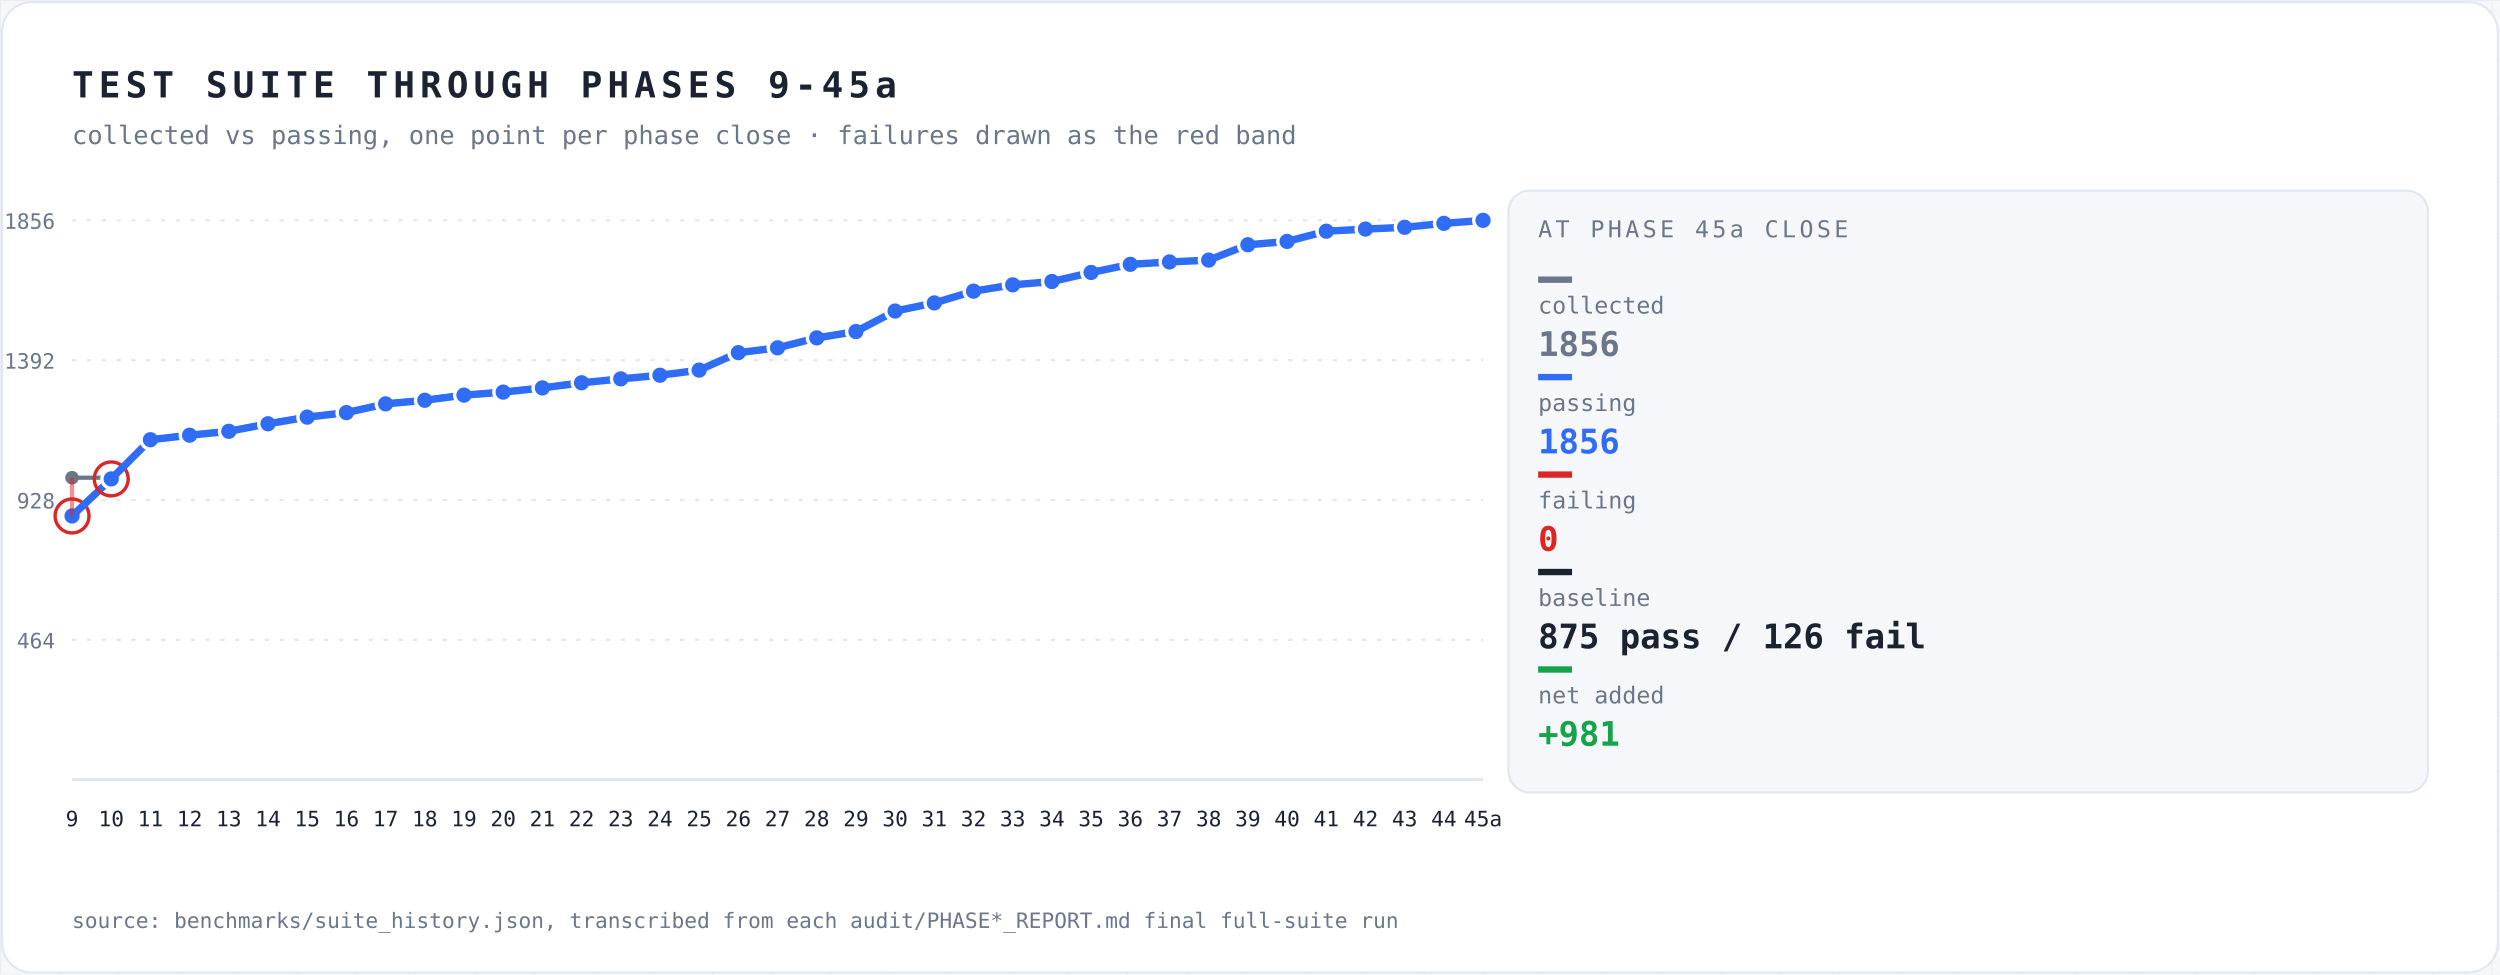
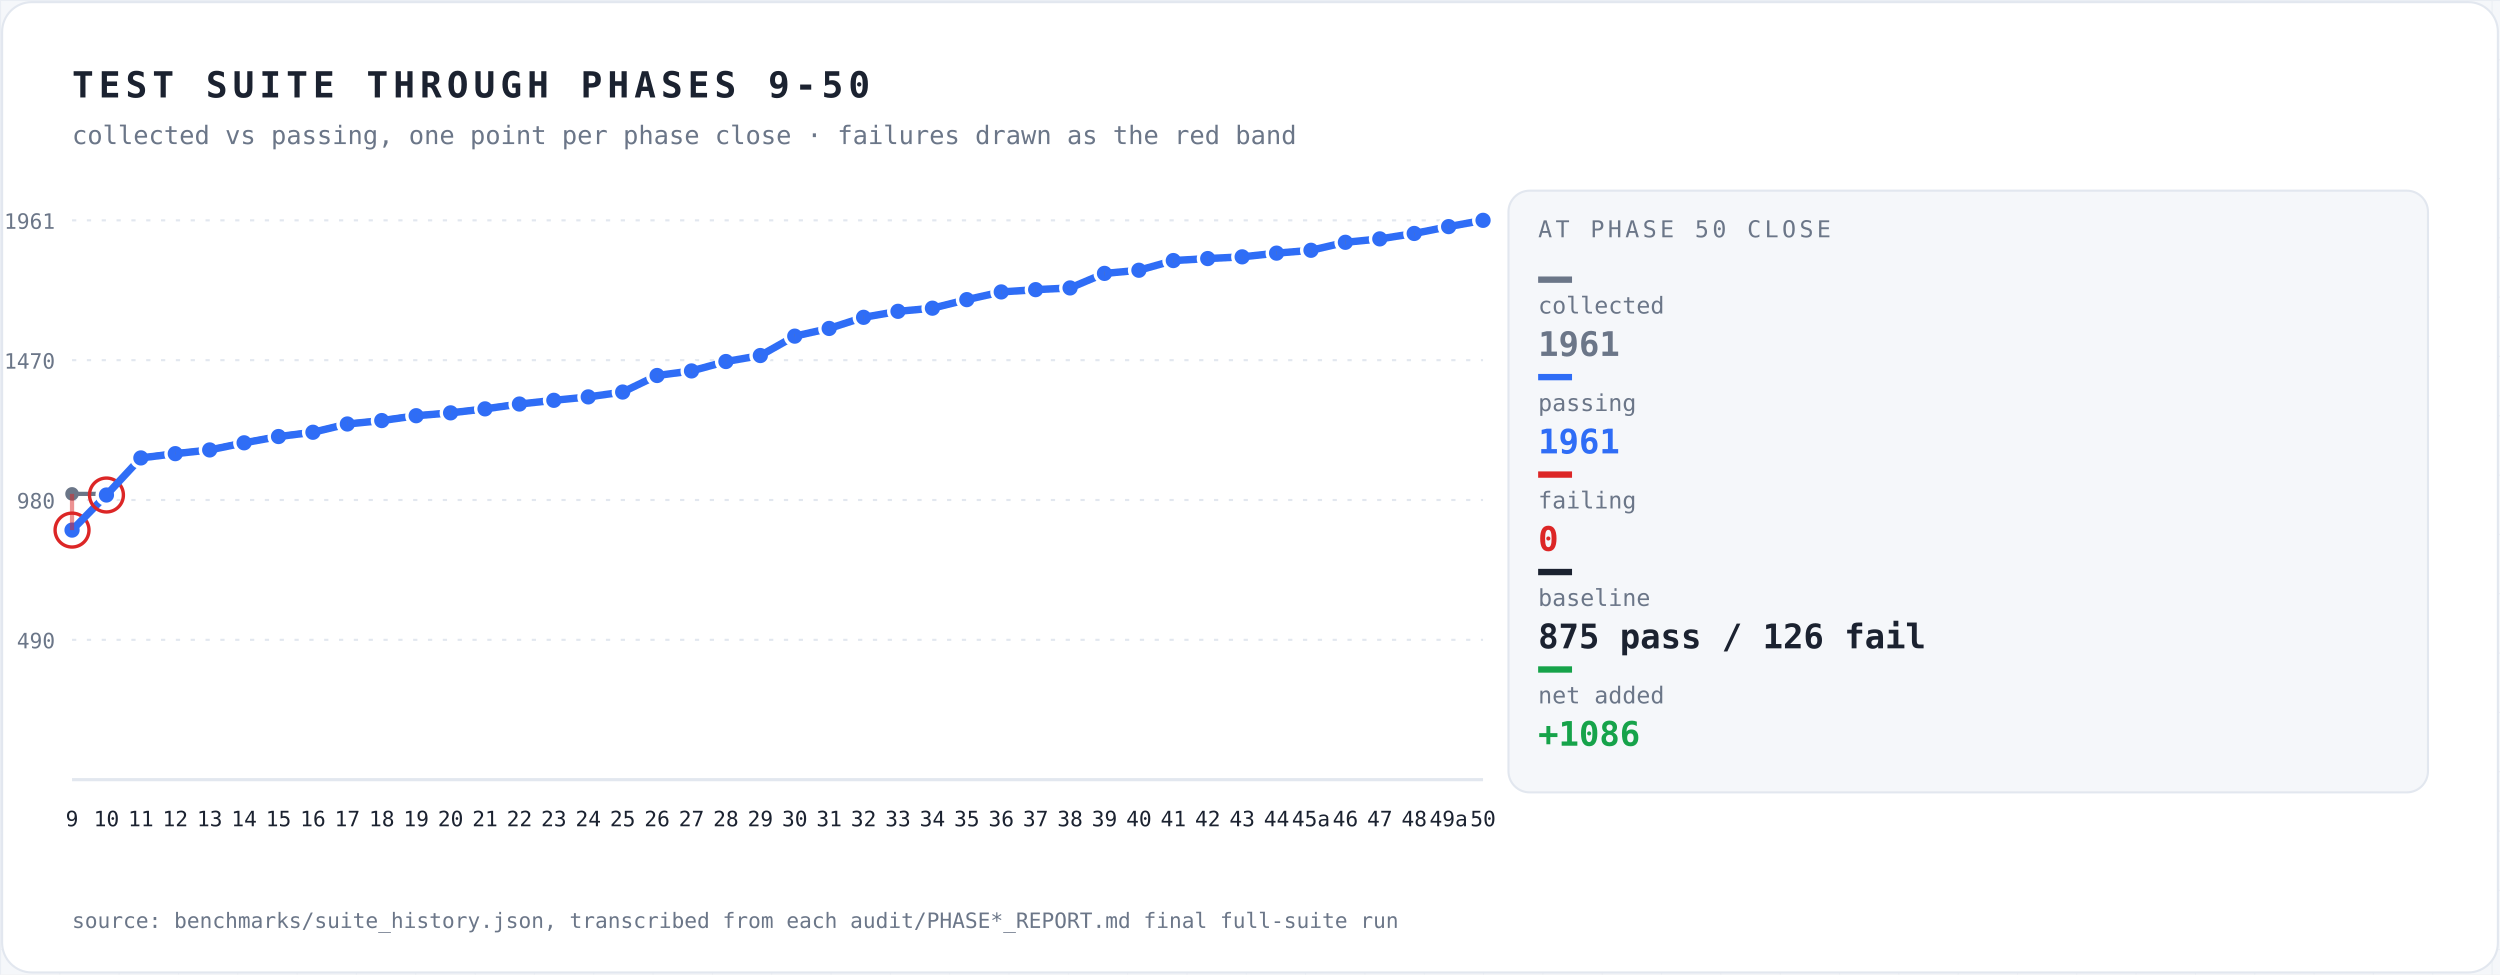
- <svg xmlns="http://www.w3.org/2000/svg" width="1180" height="460" viewBox="0 0 1180 460" role="img" aria-label="TEST SUITE THROUGH PHASES 9-45a: collected vs passing, one point per phase close · failures drawn as the red band">
+ <svg xmlns="http://www.w3.org/2000/svg" width="1180" height="460" viewBox="0 0 1180 460" role="img" aria-label="TEST SUITE THROUGH PHASES 9-50: collected vs passing, one point per phase close · failures drawn as the red band">
  <defs>
    <pattern id="grid" width="28" height="28" patternUnits="userSpaceOnUse">
      <path d="M28 0H0v28" fill="none" stroke="#e2e7ef" stroke-width="1" />
    </pattern>
  </defs>
  <rect width="100%" height="100%" fill="#f5f7fa" />
  <rect width="100%" height="100%" fill="url(#grid)" opacity=".55" />
  <rect x="1" y="1" width="1178" height="458" rx="14" fill="#ffffff" stroke="#e2e7ef" />
-   <text x="34" y="46" font-family="ui-monospace, 'SF Mono', Menlo, Consolas, monospace" font-size="17" font-weight="700" letter-spacing="2.4" fill="#1b2230">TEST SUITE THROUGH PHASES 9-45a</text>
+   <text x="34" y="46" font-family="ui-monospace, 'SF Mono', Menlo, Consolas, monospace" font-size="17" font-weight="700" letter-spacing="2.4" fill="#1b2230">TEST SUITE THROUGH PHASES 9-50</text>
  <text x="34" y="68" font-family="ui-monospace, 'SF Mono', Menlo, Consolas, monospace" font-size="12" fill="#6b7688">collected vs passing, one point per phase close · failures drawn as the red band</text>
  <line x1="34" y1="368" x2="700" y2="368" stroke="#e2e7ef" stroke-width="1.5" />
  <line x1="34" y1="302.0" x2="700" y2="302.0" stroke="#e2e7ef" stroke-dasharray="2 5" />
-   <text x="26" y="306.0" text-anchor="end" font-family="ui-monospace, 'SF Mono', Menlo, Consolas, monospace" font-size="10" fill="#6b7688">464</text>
+   <text x="26" y="306.0" text-anchor="end" font-family="ui-monospace, 'SF Mono', Menlo, Consolas, monospace" font-size="10" fill="#6b7688">490</text>
  <line x1="34" y1="236.0" x2="700" y2="236.0" stroke="#e2e7ef" stroke-dasharray="2 5" />
-   <text x="26" y="240.0" text-anchor="end" font-family="ui-monospace, 'SF Mono', Menlo, Consolas, monospace" font-size="10" fill="#6b7688">928</text>
+   <text x="26" y="240.0" text-anchor="end" font-family="ui-monospace, 'SF Mono', Menlo, Consolas, monospace" font-size="10" fill="#6b7688">980</text>
  <line x1="34" y1="170.0" x2="700" y2="170.0" stroke="#e2e7ef" stroke-dasharray="2 5" />
-   <text x="26" y="174.0" text-anchor="end" font-family="ui-monospace, 'SF Mono', Menlo, Consolas, monospace" font-size="10" fill="#6b7688">1392</text>
+   <text x="26" y="174.0" text-anchor="end" font-family="ui-monospace, 'SF Mono', Menlo, Consolas, monospace" font-size="10" fill="#6b7688">1470</text>
  <line x1="34" y1="104.0" x2="700" y2="104.0" stroke="#e2e7ef" stroke-dasharray="2 5" />
-   <text x="26" y="108.0" text-anchor="end" font-family="ui-monospace, 'SF Mono', Menlo, Consolas, monospace" font-size="10" fill="#6b7688">1856</text>
-   <circle cx="34.0" cy="225.474" r="3.2" fill="#6b7688" />
-   <circle cx="34.0" cy="243.539" r="4.4" fill="#2f6df6" stroke="#ffffff" stroke-width="1.6" />
-   <circle cx="34.0" cy="243.539" r="8" fill="none" stroke="#dc2626" stroke-width="1.6" />
+   <text x="26" y="108.0" text-anchor="end" font-family="ui-monospace, 'SF Mono', Menlo, Consolas, monospace" font-size="10" fill="#6b7688">1961</text>
+   <circle cx="34.0" cy="233.106" r="3.2" fill="#6b7688" />
+   <circle cx="34.0" cy="250.203" r="4.4" fill="#2f6df6" stroke="#ffffff" stroke-width="1.6" />
+   <circle cx="34.0" cy="250.203" r="8" fill="none" stroke="#dc2626" stroke-width="1.6" />
  <text x="34.0" y="390" text-anchor="middle" font-family="ui-monospace, 'SF Mono', Menlo, Consolas, monospace" font-size="10" fill="#1b2230">9</text>
-   <line x1="34.0" y1="225.474" x2="52.5" y2="225.474" stroke="#6b7688" stroke-width="2" />
-   <line x1="34.0" y1="243.539" x2="52.5" y2="226.043" stroke="#2f6df6" stroke-width="3.5" />
-   <line x1="34.0" y1="225.474" x2="34.0" y2="243.539" stroke="#dc2626" stroke-width="2" opacity=".5" />
-   <circle cx="52.5" cy="225.474" r="3.2" fill="#6b7688" />
-   <circle cx="52.5" cy="226.043" r="4.4" fill="#2f6df6" stroke="#ffffff" stroke-width="1.6" />
-   <circle cx="52.5" cy="226.043" r="8" fill="none" stroke="#dc2626" stroke-width="1.6" />
-   <text x="52.5" y="390" text-anchor="middle" font-family="ui-monospace, 'SF Mono', Menlo, Consolas, monospace" font-size="10" fill="#1b2230">10</text>
-   <line x1="52.5" y1="225.474" x2="71.0" y2="206.983" stroke="#6b7688" stroke-width="2" />
-   <line x1="52.5" y1="226.043" x2="71.0" y2="207.552" stroke="#2f6df6" stroke-width="3.5" />
-   <circle cx="71.0" cy="206.983" r="3.2" fill="#6b7688" />
-   <circle cx="71.0" cy="207.552" r="4.4" fill="#2f6df6" stroke="#ffffff" stroke-width="1.6" />
-   <text x="71.0" y="390" text-anchor="middle" font-family="ui-monospace, 'SF Mono', Menlo, Consolas, monospace" font-size="10" fill="#1b2230">11</text>
-   <line x1="71.0" y1="206.983" x2="89.5" y2="204.849" stroke="#6b7688" stroke-width="2" />
-   <line x1="71.0" y1="207.552" x2="89.5" y2="205.418" stroke="#2f6df6" stroke-width="3.5" />
-   <circle cx="89.5" cy="204.849" r="3.2" fill="#6b7688" />
-   <circle cx="89.5" cy="205.418" r="4.4" fill="#2f6df6" stroke="#ffffff" stroke-width="1.6" />
-   <text x="89.5" y="390" text-anchor="middle" font-family="ui-monospace, 'SF Mono', Menlo, Consolas, monospace" font-size="10" fill="#1b2230">12</text>
-   <line x1="89.5" y1="204.849" x2="108.0" y2="203.0" stroke="#6b7688" stroke-width="2" />
-   <line x1="89.5" y1="205.418" x2="108.0" y2="203.569" stroke="#2f6df6" stroke-width="3.5" />
-   <circle cx="108.0" cy="203.0" r="3.2" fill="#6b7688" />
-   <circle cx="108.0" cy="203.569" r="4.4" fill="#2f6df6" stroke="#ffffff" stroke-width="1.6" />
-   <text x="108.0" y="390" text-anchor="middle" font-family="ui-monospace, 'SF Mono', Menlo, Consolas, monospace" font-size="10" fill="#1b2230">13</text>
-   <line x1="108.0" y1="203.0" x2="126.5" y2="199.444" stroke="#6b7688" stroke-width="2" />
-   <line x1="108.0" y1="203.569" x2="126.5" y2="200.013" stroke="#2f6df6" stroke-width="3.5" />
-   <circle cx="126.5" cy="199.444" r="3.2" fill="#6b7688" />
-   <circle cx="126.5" cy="200.013" r="4.4" fill="#2f6df6" stroke="#ffffff" stroke-width="1.6" />
-   <text x="126.5" y="390" text-anchor="middle" font-family="ui-monospace, 'SF Mono', Menlo, Consolas, monospace" font-size="10" fill="#1b2230">14</text>
-   <line x1="126.5" y1="199.444" x2="145.0" y2="196.315" stroke="#6b7688" stroke-width="2" />
-   <line x1="126.5" y1="200.013" x2="145.0" y2="196.884" stroke="#2f6df6" stroke-width="3.5" />
-   <circle cx="145.0" cy="196.315" r="3.2" fill="#6b7688" />
-   <circle cx="145.0" cy="196.884" r="4.4" fill="#2f6df6" stroke="#ffffff" stroke-width="1.6" />
-   <text x="145.0" y="390" text-anchor="middle" font-family="ui-monospace, 'SF Mono', Menlo, Consolas, monospace" font-size="10" fill="#1b2230">15</text>
-   <line x1="145.0" y1="196.315" x2="163.5" y2="194.181" stroke="#6b7688" stroke-width="2" />
-   <line x1="145.0" y1="196.884" x2="163.5" y2="194.75" stroke="#2f6df6" stroke-width="3.5" />
-   <circle cx="163.5" cy="194.181" r="3.2" fill="#6b7688" />
-   <circle cx="163.5" cy="194.75" r="4.4" fill="#2f6df6" stroke="#ffffff" stroke-width="1.6" />
-   <text x="163.5" y="390" text-anchor="middle" font-family="ui-monospace, 'SF Mono', Menlo, Consolas, monospace" font-size="10" fill="#1b2230">16</text>
-   <line x1="163.5" y1="194.181" x2="182.0" y2="190.056" stroke="#6b7688" stroke-width="2" />
-   <line x1="163.5" y1="194.75" x2="182.0" y2="190.625" stroke="#2f6df6" stroke-width="3.5" />
-   <circle cx="182.0" cy="190.056" r="3.2" fill="#6b7688" />
-   <circle cx="182.0" cy="190.625" r="4.4" fill="#2f6df6" stroke="#ffffff" stroke-width="1.6" />
-   <text x="182.0" y="390" text-anchor="middle" font-family="ui-monospace, 'SF Mono', Menlo, Consolas, monospace" font-size="10" fill="#1b2230">17</text>
-   <line x1="182.0" y1="190.056" x2="200.5" y2="188.349" stroke="#6b7688" stroke-width="2" />
-   <line x1="182.0" y1="190.625" x2="200.5" y2="188.918" stroke="#2f6df6" stroke-width="3.5" />
-   <circle cx="200.5" cy="188.349" r="3.2" fill="#6b7688" />
-   <circle cx="200.5" cy="188.918" r="4.4" fill="#2f6df6" stroke="#ffffff" stroke-width="1.6" />
-   <text x="200.5" y="390" text-anchor="middle" font-family="ui-monospace, 'SF Mono', Menlo, Consolas, monospace" font-size="10" fill="#1b2230">18</text>
-   <line x1="200.5" y1="188.349" x2="219.0" y2="185.931" stroke="#6b7688" stroke-width="2" />
-   <line x1="200.5" y1="188.918" x2="219.0" y2="186.5" stroke="#2f6df6" stroke-width="3.5" />
-   <circle cx="219.0" cy="185.931" r="3.2" fill="#6b7688" />
-   <circle cx="219.0" cy="186.5" r="4.4" fill="#2f6df6" stroke="#ffffff" stroke-width="1.6" />
-   <text x="219.0" y="390" text-anchor="middle" font-family="ui-monospace, 'SF Mono', Menlo, Consolas, monospace" font-size="10" fill="#1b2230">19</text>
-   <line x1="219.0" y1="185.931" x2="237.5" y2="184.509" stroke="#6b7688" stroke-width="2" />
-   <line x1="219.0" y1="186.5" x2="237.5" y2="185.078" stroke="#2f6df6" stroke-width="3.5" />
-   <circle cx="237.5" cy="184.509" r="3.2" fill="#6b7688" />
-   <circle cx="237.5" cy="185.078" r="4.4" fill="#2f6df6" stroke="#ffffff" stroke-width="1.6" />
-   <text x="237.5" y="390" text-anchor="middle" font-family="ui-monospace, 'SF Mono', Menlo, Consolas, monospace" font-size="10" fill="#1b2230">20</text>
-   <line x1="237.5" y1="184.509" x2="256.0" y2="182.517" stroke="#6b7688" stroke-width="2" />
-   <line x1="237.5" y1="185.078" x2="256.0" y2="183.086" stroke="#2f6df6" stroke-width="3.5" />
-   <circle cx="256.0" cy="182.517" r="3.2" fill="#6b7688" />
-   <circle cx="256.0" cy="183.086" r="4.4" fill="#2f6df6" stroke="#ffffff" stroke-width="1.6" />
-   <text x="256.0" y="390" text-anchor="middle" font-family="ui-monospace, 'SF Mono', Menlo, Consolas, monospace" font-size="10" fill="#1b2230">21</text>
-   <line x1="256.0" y1="182.517" x2="274.5" y2="180.099" stroke="#6b7688" stroke-width="2" />
-   <line x1="256.0" y1="183.086" x2="274.5" y2="180.668" stroke="#2f6df6" stroke-width="3.5" />
-   <circle cx="274.5" cy="180.099" r="3.2" fill="#6b7688" />
-   <circle cx="274.5" cy="180.668" r="4.4" fill="#2f6df6" stroke="#ffffff" stroke-width="1.6" />
-   <text x="274.5" y="390" text-anchor="middle" font-family="ui-monospace, 'SF Mono', Menlo, Consolas, monospace" font-size="10" fill="#1b2230">22</text>
-   <line x1="274.5" y1="180.099" x2="293.0" y2="178.677" stroke="#6b7688" stroke-width="2" />
-   <line x1="274.5" y1="180.668" x2="293.0" y2="178.819" stroke="#2f6df6" stroke-width="3.5" />
-   <circle cx="293.0" cy="178.677" r="3.2" fill="#6b7688" />
-   <circle cx="293.0" cy="178.819" r="4.4" fill="#2f6df6" stroke="#ffffff" stroke-width="1.6" />
-   <text x="293.0" y="390" text-anchor="middle" font-family="ui-monospace, 'SF Mono', Menlo, Consolas, monospace" font-size="10" fill="#1b2230">23</text>
-   <line x1="293.0" y1="178.677" x2="311.5" y2="176.97" stroke="#6b7688" stroke-width="2" />
-   <line x1="293.0" y1="178.819" x2="311.5" y2="177.112" stroke="#2f6df6" stroke-width="3.5" />
-   <circle cx="311.5" cy="176.97" r="3.2" fill="#6b7688" />
-   <circle cx="311.5" cy="177.112" r="4.4" fill="#2f6df6" stroke="#ffffff" stroke-width="1.6" />
-   <text x="311.5" y="390" text-anchor="middle" font-family="ui-monospace, 'SF Mono', Menlo, Consolas, monospace" font-size="10" fill="#1b2230">24</text>
-   <line x1="311.5" y1="176.97" x2="330.0" y2="174.552" stroke="#6b7688" stroke-width="2" />
-   <line x1="311.5" y1="177.112" x2="330.0" y2="174.694" stroke="#2f6df6" stroke-width="3.5" />
-   <circle cx="330.0" cy="174.552" r="3.2" fill="#6b7688" />
-   <circle cx="330.0" cy="174.694" r="4.4" fill="#2f6df6" stroke="#ffffff" stroke-width="1.6" />
-   <text x="330.0" y="390" text-anchor="middle" font-family="ui-monospace, 'SF Mono', Menlo, Consolas, monospace" font-size="10" fill="#1b2230">25</text>
-   <line x1="330.0" y1="174.552" x2="348.5" y2="166.444" stroke="#6b7688" stroke-width="2" />
-   <line x1="330.0" y1="174.694" x2="348.5" y2="166.444" stroke="#2f6df6" stroke-width="3.5" />
-   <circle cx="348.5" cy="166.444" r="3.2" fill="#6b7688" />
-   <circle cx="348.5" cy="166.444" r="4.4" fill="#2f6df6" stroke="#ffffff" stroke-width="1.6" />
-   <text x="348.5" y="390" text-anchor="middle" font-family="ui-monospace, 'SF Mono', Menlo, Consolas, monospace" font-size="10" fill="#1b2230">26</text>
-   <line x1="348.5" y1="166.444" x2="367.0" y2="164.168" stroke="#6b7688" stroke-width="2" />
-   <line x1="348.5" y1="166.444" x2="367.0" y2="164.168" stroke="#2f6df6" stroke-width="3.5" />
-   <circle cx="367.0" cy="164.168" r="3.2" fill="#6b7688" />
-   <circle cx="367.0" cy="164.168" r="4.4" fill="#2f6df6" stroke="#ffffff" stroke-width="1.6" />
-   <text x="367.0" y="390" text-anchor="middle" font-family="ui-monospace, 'SF Mono', Menlo, Consolas, monospace" font-size="10" fill="#1b2230">27</text>
-   <line x1="367.0" y1="164.168" x2="385.5" y2="159.474" stroke="#6b7688" stroke-width="2" />
-   <line x1="367.0" y1="164.168" x2="385.5" y2="159.474" stroke="#2f6df6" stroke-width="3.5" />
-   <circle cx="385.5" cy="159.474" r="3.2" fill="#6b7688" />
-   <circle cx="385.5" cy="159.474" r="4.4" fill="#2f6df6" stroke="#ffffff" stroke-width="1.6" />
-   <text x="385.5" y="390" text-anchor="middle" font-family="ui-monospace, 'SF Mono', Menlo, Consolas, monospace" font-size="10" fill="#1b2230">28</text>
-   <line x1="385.5" y1="159.474" x2="404.0" y2="156.487" stroke="#6b7688" stroke-width="2" />
-   <line x1="385.5" y1="159.474" x2="404.0" y2="156.487" stroke="#2f6df6" stroke-width="3.5" />
-   <circle cx="404.0" cy="156.487" r="3.2" fill="#6b7688" />
-   <circle cx="404.0" cy="156.487" r="4.4" fill="#2f6df6" stroke="#ffffff" stroke-width="1.6" />
-   <text x="404.0" y="390" text-anchor="middle" font-family="ui-monospace, 'SF Mono', Menlo, Consolas, monospace" font-size="10" fill="#1b2230">29</text>
-   <line x1="404.0" y1="156.487" x2="422.5" y2="146.815" stroke="#6b7688" stroke-width="2" />
-   <line x1="404.0" y1="156.487" x2="422.5" y2="146.815" stroke="#2f6df6" stroke-width="3.5" />
-   <circle cx="422.5" cy="146.815" r="3.2" fill="#6b7688" />
-   <circle cx="422.5" cy="146.815" r="4.4" fill="#2f6df6" stroke="#ffffff" stroke-width="1.6" />
-   <text x="422.5" y="390" text-anchor="middle" font-family="ui-monospace, 'SF Mono', Menlo, Consolas, monospace" font-size="10" fill="#1b2230">30</text>
-   <line x1="422.5" y1="146.815" x2="441.0" y2="142.974" stroke="#6b7688" stroke-width="2" />
-   <line x1="422.5" y1="146.815" x2="441.0" y2="142.974" stroke="#2f6df6" stroke-width="3.5" />
-   <circle cx="441.0" cy="142.974" r="3.2" fill="#6b7688" />
-   <circle cx="441.0" cy="142.974" r="4.4" fill="#2f6df6" stroke="#ffffff" stroke-width="1.6" />
-   <text x="441.0" y="390" text-anchor="middle" font-family="ui-monospace, 'SF Mono', Menlo, Consolas, monospace" font-size="10" fill="#1b2230">31</text>
-   <line x1="441.0" y1="142.974" x2="459.5" y2="137.427" stroke="#6b7688" stroke-width="2" />
-   <line x1="441.0" y1="142.974" x2="459.5" y2="137.427" stroke="#2f6df6" stroke-width="3.5" />
-   <circle cx="459.5" cy="137.427" r="3.2" fill="#6b7688" />
-   <circle cx="459.5" cy="137.427" r="4.4" fill="#2f6df6" stroke="#ffffff" stroke-width="1.6" />
-   <text x="459.5" y="390" text-anchor="middle" font-family="ui-monospace, 'SF Mono', Menlo, Consolas, monospace" font-size="10" fill="#1b2230">32</text>
-   <line x1="459.5" y1="137.427" x2="478.0" y2="134.44" stroke="#6b7688" stroke-width="2" />
-   <line x1="459.5" y1="137.427" x2="478.0" y2="134.44" stroke="#2f6df6" stroke-width="3.5" />
-   <circle cx="478.0" cy="134.44" r="3.2" fill="#6b7688" />
-   <circle cx="478.0" cy="134.44" r="4.4" fill="#2f6df6" stroke="#ffffff" stroke-width="1.6" />
-   <text x="478.0" y="390" text-anchor="middle" font-family="ui-monospace, 'SF Mono', Menlo, Consolas, monospace" font-size="10" fill="#1b2230">33</text>
-   <line x1="478.0" y1="134.44" x2="496.5" y2="132.875" stroke="#6b7688" stroke-width="2" />
-   <line x1="478.0" y1="134.44" x2="496.5" y2="132.875" stroke="#2f6df6" stroke-width="3.5" />
-   <circle cx="496.5" cy="132.875" r="3.2" fill="#6b7688" />
-   <circle cx="496.5" cy="132.875" r="4.4" fill="#2f6df6" stroke="#ffffff" stroke-width="1.6" />
-   <text x="496.5" y="390" text-anchor="middle" font-family="ui-monospace, 'SF Mono', Menlo, Consolas, monospace" font-size="10" fill="#1b2230">34</text>
-   <line x1="496.5" y1="132.875" x2="515.0" y2="128.608" stroke="#6b7688" stroke-width="2" />
-   <line x1="496.5" y1="132.875" x2="515.0" y2="128.608" stroke="#2f6df6" stroke-width="3.5" />
-   <circle cx="515.0" cy="128.608" r="3.2" fill="#6b7688" />
-   <circle cx="515.0" cy="128.608" r="4.4" fill="#2f6df6" stroke="#ffffff" stroke-width="1.6" />
-   <text x="515.0" y="390" text-anchor="middle" font-family="ui-monospace, 'SF Mono', Menlo, Consolas, monospace" font-size="10" fill="#1b2230">35</text>
-   <line x1="515.0" y1="128.608" x2="533.5" y2="124.767" stroke="#6b7688" stroke-width="2" />
-   <line x1="515.0" y1="128.608" x2="533.5" y2="124.767" stroke="#2f6df6" stroke-width="3.5" />
-   <circle cx="533.5" cy="124.767" r="3.2" fill="#6b7688" />
-   <circle cx="533.5" cy="124.767" r="4.4" fill="#2f6df6" stroke="#ffffff" stroke-width="1.6" />
-   <text x="533.5" y="390" text-anchor="middle" font-family="ui-monospace, 'SF Mono', Menlo, Consolas, monospace" font-size="10" fill="#1b2230">36</text>
-   <line x1="533.5" y1="124.767" x2="552.0" y2="123.629" stroke="#6b7688" stroke-width="2" />
-   <line x1="533.5" y1="124.767" x2="552.0" y2="123.629" stroke="#2f6df6" stroke-width="3.5" />
-   <circle cx="552.0" cy="123.629" r="3.2" fill="#6b7688" />
-   <circle cx="552.0" cy="123.629" r="4.4" fill="#2f6df6" stroke="#ffffff" stroke-width="1.6" />
-   <text x="552.0" y="390" text-anchor="middle" font-family="ui-monospace, 'SF Mono', Menlo, Consolas, monospace" font-size="10" fill="#1b2230">37</text>
-   <line x1="552.0" y1="123.629" x2="570.5" y2="122.776" stroke="#6b7688" stroke-width="2" />
-   <line x1="552.0" y1="123.629" x2="570.5" y2="122.776" stroke="#2f6df6" stroke-width="3.5" />
-   <circle cx="570.5" cy="122.776" r="3.2" fill="#6b7688" />
-   <circle cx="570.5" cy="122.776" r="4.4" fill="#2f6df6" stroke="#ffffff" stroke-width="1.6" />
-   <text x="570.5" y="390" text-anchor="middle" font-family="ui-monospace, 'SF Mono', Menlo, Consolas, monospace" font-size="10" fill="#1b2230">38</text>
-   <line x1="570.5" y1="122.776" x2="589.0" y2="115.522" stroke="#6b7688" stroke-width="2" />
-   <line x1="570.5" y1="122.776" x2="589.0" y2="115.522" stroke="#2f6df6" stroke-width="3.5" />
-   <circle cx="589.0" cy="115.522" r="3.2" fill="#6b7688" />
-   <circle cx="589.0" cy="115.522" r="4.4" fill="#2f6df6" stroke="#ffffff" stroke-width="1.6" />
-   <text x="589.0" y="390" text-anchor="middle" font-family="ui-monospace, 'SF Mono', Menlo, Consolas, monospace" font-size="10" fill="#1b2230">39</text>
-   <line x1="589.0" y1="115.522" x2="607.5" y2="113.957" stroke="#6b7688" stroke-width="2" />
-   <line x1="589.0" y1="115.522" x2="607.5" y2="113.957" stroke="#2f6df6" stroke-width="3.5" />
-   <circle cx="607.5" cy="113.957" r="3.2" fill="#6b7688" />
-   <circle cx="607.5" cy="113.957" r="4.4" fill="#2f6df6" stroke="#ffffff" stroke-width="1.6" />
-   <text x="607.5" y="390" text-anchor="middle" font-family="ui-monospace, 'SF Mono', Menlo, Consolas, monospace" font-size="10" fill="#1b2230">40</text>
-   <line x1="607.5" y1="113.957" x2="626.0" y2="109.121" stroke="#6b7688" stroke-width="2" />
-   <line x1="607.5" y1="113.957" x2="626.0" y2="109.121" stroke="#2f6df6" stroke-width="3.5" />
-   <circle cx="626.0" cy="109.121" r="3.2" fill="#6b7688" />
-   <circle cx="626.0" cy="109.121" r="4.4" fill="#2f6df6" stroke="#ffffff" stroke-width="1.6" />
-   <text x="626.0" y="390" text-anchor="middle" font-family="ui-monospace, 'SF Mono', Menlo, Consolas, monospace" font-size="10" fill="#1b2230">41</text>
-   <line x1="626.0" y1="109.121" x2="644.5" y2="108.125" stroke="#6b7688" stroke-width="2" />
-   <line x1="626.0" y1="109.121" x2="644.5" y2="108.125" stroke="#2f6df6" stroke-width="3.5" />
-   <circle cx="644.5" cy="108.125" r="3.2" fill="#6b7688" />
-   <circle cx="644.5" cy="108.125" r="4.4" fill="#2f6df6" stroke="#ffffff" stroke-width="1.6" />
-   <text x="644.5" y="390" text-anchor="middle" font-family="ui-monospace, 'SF Mono', Menlo, Consolas, monospace" font-size="10" fill="#1b2230">42</text>
-   <line x1="644.5" y1="108.125" x2="663.0" y2="107.272" stroke="#6b7688" stroke-width="2" />
-   <line x1="644.5" y1="108.125" x2="663.0" y2="107.272" stroke="#2f6df6" stroke-width="3.5" />
-   <circle cx="663.0" cy="107.272" r="3.2" fill="#6b7688" />
-   <circle cx="663.0" cy="107.272" r="4.4" fill="#2f6df6" stroke="#ffffff" stroke-width="1.6" />
-   <text x="663.0" y="390" text-anchor="middle" font-family="ui-monospace, 'SF Mono', Menlo, Consolas, monospace" font-size="10" fill="#1b2230">43</text>
-   <line x1="663.0" y1="107.272" x2="681.5" y2="105.422" stroke="#6b7688" stroke-width="2" />
-   <line x1="663.0" y1="107.272" x2="681.5" y2="105.422" stroke="#2f6df6" stroke-width="3.5" />
-   <circle cx="681.5" cy="105.422" r="3.2" fill="#6b7688" />
-   <circle cx="681.5" cy="105.422" r="4.4" fill="#2f6df6" stroke="#ffffff" stroke-width="1.6" />
-   <text x="681.5" y="390" text-anchor="middle" font-family="ui-monospace, 'SF Mono', Menlo, Consolas, monospace" font-size="10" fill="#1b2230">44</text>
-   <line x1="681.5" y1="105.422" x2="700.0" y2="104.0" stroke="#6b7688" stroke-width="2" />
-   <line x1="681.5" y1="105.422" x2="700.0" y2="104.0" stroke="#2f6df6" stroke-width="3.5" />
-   <circle cx="700.0" cy="104.0" r="3.2" fill="#6b7688" />
-   <circle cx="700.0" cy="104.0" r="4.4" fill="#2f6df6" stroke="#ffffff" stroke-width="1.6" />
-   <text x="700.0" y="390" text-anchor="middle" font-family="ui-monospace, 'SF Mono', Menlo, Consolas, monospace" font-size="10" fill="#1b2230">45a</text>
+   <line x1="34.0" y1="233.106" x2="50.244" y2="233.106" stroke="#6b7688" stroke-width="2" />
+   <line x1="34.0" y1="250.203" x2="50.244" y2="233.644" stroke="#2f6df6" stroke-width="3.5" />
+   <line x1="34.0" y1="233.106" x2="34.0" y2="250.203" stroke="#dc2626" stroke-width="2" opacity=".5" />
+   <circle cx="50.244" cy="233.106" r="3.2" fill="#6b7688" />
+   <circle cx="50.244" cy="233.644" r="4.4" fill="#2f6df6" stroke="#ffffff" stroke-width="1.6" />
+   <circle cx="50.244" cy="233.644" r="8" fill="none" stroke="#dc2626" stroke-width="1.6" />
+   <text x="50.244" y="390" text-anchor="middle" font-family="ui-monospace, 'SF Mono', Menlo, Consolas, monospace" font-size="10" fill="#1b2230">10</text>
+   <line x1="50.244" y1="233.106" x2="66.488" y2="215.604" stroke="#6b7688" stroke-width="2" />
+   <line x1="50.244" y1="233.644" x2="66.488" y2="216.143" stroke="#2f6df6" stroke-width="3.5" />
+   <circle cx="66.488" cy="215.604" r="3.2" fill="#6b7688" />
+   <circle cx="66.488" cy="216.143" r="4.4" fill="#2f6df6" stroke="#ffffff" stroke-width="1.6" />
+   <text x="66.488" y="390" text-anchor="middle" font-family="ui-monospace, 'SF Mono', Menlo, Consolas, monospace" font-size="10" fill="#1b2230">11</text>
+   <line x1="66.488" y1="215.604" x2="82.732" y2="213.585" stroke="#6b7688" stroke-width="2" />
+   <line x1="66.488" y1="216.143" x2="82.732" y2="214.123" stroke="#2f6df6" stroke-width="3.5" />
+   <circle cx="82.732" cy="213.585" r="3.2" fill="#6b7688" />
+   <circle cx="82.732" cy="214.123" r="4.4" fill="#2f6df6" stroke="#ffffff" stroke-width="1.6" />
+   <text x="82.732" y="390" text-anchor="middle" font-family="ui-monospace, 'SF Mono', Menlo, Consolas, monospace" font-size="10" fill="#1b2230">12</text>
+   <line x1="82.732" y1="213.585" x2="98.976" y2="211.835" stroke="#6b7688" stroke-width="2" />
+   <line x1="82.732" y1="214.123" x2="98.976" y2="212.373" stroke="#2f6df6" stroke-width="3.5" />
+   <circle cx="98.976" cy="211.835" r="3.2" fill="#6b7688" />
+   <circle cx="98.976" cy="212.373" r="4.4" fill="#2f6df6" stroke="#ffffff" stroke-width="1.6" />
+   <text x="98.976" y="390" text-anchor="middle" font-family="ui-monospace, 'SF Mono', Menlo, Consolas, monospace" font-size="10" fill="#1b2230">13</text>
+   <line x1="98.976" y1="211.835" x2="115.22" y2="208.469" stroke="#6b7688" stroke-width="2" />
+   <line x1="98.976" y1="212.373" x2="115.22" y2="209.008" stroke="#2f6df6" stroke-width="3.5" />
+   <circle cx="115.22" cy="208.469" r="3.2" fill="#6b7688" />
+   <circle cx="115.22" cy="209.008" r="4.4" fill="#2f6df6" stroke="#ffffff" stroke-width="1.6" />
+   <text x="115.22" y="390" text-anchor="middle" font-family="ui-monospace, 'SF Mono', Menlo, Consolas, monospace" font-size="10" fill="#1b2230">14</text>
+   <line x1="115.22" y1="208.469" x2="131.463" y2="205.507" stroke="#6b7688" stroke-width="2" />
+   <line x1="115.22" y1="209.008" x2="131.463" y2="206.046" stroke="#2f6df6" stroke-width="3.5" />
+   <circle cx="131.463" cy="205.507" r="3.2" fill="#6b7688" />
+   <circle cx="131.463" cy="206.046" r="4.4" fill="#2f6df6" stroke="#ffffff" stroke-width="1.6" />
+   <text x="131.463" y="390" text-anchor="middle" font-family="ui-monospace, 'SF Mono', Menlo, Consolas, monospace" font-size="10" fill="#1b2230">15</text>
+   <line x1="131.463" y1="205.507" x2="147.707" y2="203.488" stroke="#6b7688" stroke-width="2" />
+   <line x1="131.463" y1="206.046" x2="147.707" y2="204.027" stroke="#2f6df6" stroke-width="3.5" />
+   <circle cx="147.707" cy="203.488" r="3.2" fill="#6b7688" />
+   <circle cx="147.707" cy="204.027" r="4.4" fill="#2f6df6" stroke="#ffffff" stroke-width="1.6" />
+   <text x="147.707" y="390" text-anchor="middle" font-family="ui-monospace, 'SF Mono', Menlo, Consolas, monospace" font-size="10" fill="#1b2230">16</text>
+   <line x1="147.707" y1="203.488" x2="163.951" y2="199.584" stroke="#6b7688" stroke-width="2" />
+   <line x1="147.707" y1="204.027" x2="163.951" y2="200.122" stroke="#2f6df6" stroke-width="3.5" />
+   <circle cx="163.951" cy="199.584" r="3.2" fill="#6b7688" />
+   <circle cx="163.951" cy="200.122" r="4.4" fill="#2f6df6" stroke="#ffffff" stroke-width="1.6" />
+   <text x="163.951" y="390" text-anchor="middle" font-family="ui-monospace, 'SF Mono', Menlo, Consolas, monospace" font-size="10" fill="#1b2230">17</text>
+   <line x1="163.951" y1="199.584" x2="180.195" y2="197.968" stroke="#6b7688" stroke-width="2" />
+   <line x1="163.951" y1="200.122" x2="180.195" y2="198.507" stroke="#2f6df6" stroke-width="3.5" />
+   <circle cx="180.195" cy="197.968" r="3.2" fill="#6b7688" />
+   <circle cx="180.195" cy="198.507" r="4.4" fill="#2f6df6" stroke="#ffffff" stroke-width="1.6" />
+   <text x="180.195" y="390" text-anchor="middle" font-family="ui-monospace, 'SF Mono', Menlo, Consolas, monospace" font-size="10" fill="#1b2230">18</text>
+   <line x1="180.195" y1="197.968" x2="196.439" y2="195.68" stroke="#6b7688" stroke-width="2" />
+   <line x1="180.195" y1="198.507" x2="196.439" y2="196.218" stroke="#2f6df6" stroke-width="3.5" />
+   <circle cx="196.439" cy="195.68" r="3.2" fill="#6b7688" />
+   <circle cx="196.439" cy="196.218" r="4.4" fill="#2f6df6" stroke="#ffffff" stroke-width="1.6" />
+   <text x="196.439" y="390" text-anchor="middle" font-family="ui-monospace, 'SF Mono', Menlo, Consolas, monospace" font-size="10" fill="#1b2230">19</text>
+   <line x1="196.439" y1="195.68" x2="212.683" y2="194.334" stroke="#6b7688" stroke-width="2" />
+   <line x1="196.439" y1="196.218" x2="212.683" y2="194.872" stroke="#2f6df6" stroke-width="3.5" />
+   <circle cx="212.683" cy="194.334" r="3.2" fill="#6b7688" />
+   <circle cx="212.683" cy="194.872" r="4.4" fill="#2f6df6" stroke="#ffffff" stroke-width="1.6" />
+   <text x="212.683" y="390" text-anchor="middle" font-family="ui-monospace, 'SF Mono', Menlo, Consolas, monospace" font-size="10" fill="#1b2230">20</text>
+   <line x1="212.683" y1="194.334" x2="228.927" y2="192.449" stroke="#6b7688" stroke-width="2" />
+   <line x1="212.683" y1="194.872" x2="228.927" y2="192.987" stroke="#2f6df6" stroke-width="3.5" />
+   <circle cx="228.927" cy="192.449" r="3.2" fill="#6b7688" />
+   <circle cx="228.927" cy="192.987" r="4.4" fill="#2f6df6" stroke="#ffffff" stroke-width="1.6" />
+   <text x="228.927" y="390" text-anchor="middle" font-family="ui-monospace, 'SF Mono', Menlo, Consolas, monospace" font-size="10" fill="#1b2230">21</text>
+   <line x1="228.927" y1="192.449" x2="245.171" y2="190.16" stroke="#6b7688" stroke-width="2" />
+   <line x1="228.927" y1="192.987" x2="245.171" y2="190.699" stroke="#2f6df6" stroke-width="3.5" />
+   <circle cx="245.171" cy="190.16" r="3.2" fill="#6b7688" />
+   <circle cx="245.171" cy="190.699" r="4.4" fill="#2f6df6" stroke="#ffffff" stroke-width="1.6" />
+   <text x="245.171" y="390" text-anchor="middle" font-family="ui-monospace, 'SF Mono', Menlo, Consolas, monospace" font-size="10" fill="#1b2230">22</text>
+   <line x1="245.171" y1="190.16" x2="261.415" y2="188.814" stroke="#6b7688" stroke-width="2" />
+   <line x1="245.171" y1="190.699" x2="261.415" y2="188.948" stroke="#2f6df6" stroke-width="3.5" />
+   <circle cx="261.415" cy="188.814" r="3.2" fill="#6b7688" />
+   <circle cx="261.415" cy="188.948" r="4.4" fill="#2f6df6" stroke="#ffffff" stroke-width="1.6" />
+   <text x="261.415" y="390" text-anchor="middle" font-family="ui-monospace, 'SF Mono', Menlo, Consolas, monospace" font-size="10" fill="#1b2230">23</text>
+   <line x1="261.415" y1="188.814" x2="277.659" y2="187.198" stroke="#6b7688" stroke-width="2" />
+   <line x1="261.415" y1="188.948" x2="277.659" y2="187.333" stroke="#2f6df6" stroke-width="3.5" />
+   <circle cx="277.659" cy="187.198" r="3.2" fill="#6b7688" />
+   <circle cx="277.659" cy="187.333" r="4.4" fill="#2f6df6" stroke="#ffffff" stroke-width="1.6" />
+   <text x="277.659" y="390" text-anchor="middle" font-family="ui-monospace, 'SF Mono', Menlo, Consolas, monospace" font-size="10" fill="#1b2230">24</text>
+   <line x1="277.659" y1="187.198" x2="293.902" y2="184.91" stroke="#6b7688" stroke-width="2" />
+   <line x1="277.659" y1="187.333" x2="293.902" y2="185.044" stroke="#2f6df6" stroke-width="3.5" />
+   <circle cx="293.902" cy="184.91" r="3.2" fill="#6b7688" />
+   <circle cx="293.902" cy="185.044" r="4.4" fill="#2f6df6" stroke="#ffffff" stroke-width="1.6" />
+   <text x="293.902" y="390" text-anchor="middle" font-family="ui-monospace, 'SF Mono', Menlo, Consolas, monospace" font-size="10" fill="#1b2230">25</text>
+   <line x1="293.902" y1="184.91" x2="310.146" y2="177.236" stroke="#6b7688" stroke-width="2" />
+   <line x1="293.902" y1="185.044" x2="310.146" y2="177.236" stroke="#2f6df6" stroke-width="3.5" />
+   <circle cx="310.146" cy="177.236" r="3.2" fill="#6b7688" />
+   <circle cx="310.146" cy="177.236" r="4.4" fill="#2f6df6" stroke="#ffffff" stroke-width="1.6" />
+   <text x="310.146" y="390" text-anchor="middle" font-family="ui-monospace, 'SF Mono', Menlo, Consolas, monospace" font-size="10" fill="#1b2230">26</text>
+   <line x1="310.146" y1="177.236" x2="326.39" y2="175.082" stroke="#6b7688" stroke-width="2" />
+   <line x1="310.146" y1="177.236" x2="326.39" y2="175.082" stroke="#2f6df6" stroke-width="3.5" />
+   <circle cx="326.39" cy="175.082" r="3.2" fill="#6b7688" />
+   <circle cx="326.39" cy="175.082" r="4.4" fill="#2f6df6" stroke="#ffffff" stroke-width="1.6" />
+   <text x="326.39" y="390" text-anchor="middle" font-family="ui-monospace, 'SF Mono', Menlo, Consolas, monospace" font-size="10" fill="#1b2230">27</text>
+   <line x1="326.39" y1="175.082" x2="342.634" y2="170.639" stroke="#6b7688" stroke-width="2" />
+   <line x1="326.39" y1="175.082" x2="342.634" y2="170.639" stroke="#2f6df6" stroke-width="3.5" />
+   <circle cx="342.634" cy="170.639" r="3.2" fill="#6b7688" />
+   <circle cx="342.634" cy="170.639" r="4.4" fill="#2f6df6" stroke="#ffffff" stroke-width="1.6" />
+   <text x="342.634" y="390" text-anchor="middle" font-family="ui-monospace, 'SF Mono', Menlo, Consolas, monospace" font-size="10" fill="#1b2230">28</text>
+   <line x1="342.634" y1="170.639" x2="358.878" y2="167.812" stroke="#6b7688" stroke-width="2" />
+   <line x1="342.634" y1="170.639" x2="358.878" y2="167.812" stroke="#2f6df6" stroke-width="3.5" />
+   <circle cx="358.878" cy="167.812" r="3.2" fill="#6b7688" />
+   <circle cx="358.878" cy="167.812" r="4.4" fill="#2f6df6" stroke="#ffffff" stroke-width="1.6" />
+   <text x="358.878" y="390" text-anchor="middle" font-family="ui-monospace, 'SF Mono', Menlo, Consolas, monospace" font-size="10" fill="#1b2230">29</text>
+   <line x1="358.878" y1="167.812" x2="375.122" y2="158.658" stroke="#6b7688" stroke-width="2" />
+   <line x1="358.878" y1="167.812" x2="375.122" y2="158.658" stroke="#2f6df6" stroke-width="3.5" />
+   <circle cx="375.122" cy="158.658" r="3.2" fill="#6b7688" />
+   <circle cx="375.122" cy="158.658" r="4.4" fill="#2f6df6" stroke="#ffffff" stroke-width="1.6" />
+   <text x="375.122" y="390" text-anchor="middle" font-family="ui-monospace, 'SF Mono', Menlo, Consolas, monospace" font-size="10" fill="#1b2230">30</text>
+   <line x1="375.122" y1="158.658" x2="391.366" y2="155.023" stroke="#6b7688" stroke-width="2" />
+   <line x1="375.122" y1="158.658" x2="391.366" y2="155.023" stroke="#2f6df6" stroke-width="3.5" />
+   <circle cx="391.366" cy="155.023" r="3.2" fill="#6b7688" />
+   <circle cx="391.366" cy="155.023" r="4.4" fill="#2f6df6" stroke="#ffffff" stroke-width="1.6" />
+   <text x="391.366" y="390" text-anchor="middle" font-family="ui-monospace, 'SF Mono', Menlo, Consolas, monospace" font-size="10" fill="#1b2230">31</text>
+   <line x1="391.366" y1="155.023" x2="407.61" y2="149.773" stroke="#6b7688" stroke-width="2" />
+   <line x1="391.366" y1="155.023" x2="407.61" y2="149.773" stroke="#2f6df6" stroke-width="3.5" />
+   <circle cx="407.61" cy="149.773" r="3.2" fill="#6b7688" />
+   <circle cx="407.61" cy="149.773" r="4.4" fill="#2f6df6" stroke="#ffffff" stroke-width="1.6" />
+   <text x="407.61" y="390" text-anchor="middle" font-family="ui-monospace, 'SF Mono', Menlo, Consolas, monospace" font-size="10" fill="#1b2230">32</text>
+   <line x1="407.61" y1="149.773" x2="423.854" y2="146.945" stroke="#6b7688" stroke-width="2" />
+   <line x1="407.61" y1="149.773" x2="423.854" y2="146.945" stroke="#2f6df6" stroke-width="3.5" />
+   <circle cx="423.854" cy="146.945" r="3.2" fill="#6b7688" />
+   <circle cx="423.854" cy="146.945" r="4.4" fill="#2f6df6" stroke="#ffffff" stroke-width="1.6" />
+   <text x="423.854" y="390" text-anchor="middle" font-family="ui-monospace, 'SF Mono', Menlo, Consolas, monospace" font-size="10" fill="#1b2230">33</text>
+   <line x1="423.854" y1="146.945" x2="440.098" y2="145.465" stroke="#6b7688" stroke-width="2" />
+   <line x1="423.854" y1="146.945" x2="440.098" y2="145.465" stroke="#2f6df6" stroke-width="3.5" />
+   <circle cx="440.098" cy="145.465" r="3.2" fill="#6b7688" />
+   <circle cx="440.098" cy="145.465" r="4.4" fill="#2f6df6" stroke="#ffffff" stroke-width="1.6" />
+   <text x="440.098" y="390" text-anchor="middle" font-family="ui-monospace, 'SF Mono', Menlo, Consolas, monospace" font-size="10" fill="#1b2230">34</text>
+   <line x1="440.098" y1="145.465" x2="456.341" y2="141.426" stroke="#6b7688" stroke-width="2" />
+   <line x1="440.098" y1="145.465" x2="456.341" y2="141.426" stroke="#2f6df6" stroke-width="3.5" />
+   <circle cx="456.341" cy="141.426" r="3.2" fill="#6b7688" />
+   <circle cx="456.341" cy="141.426" r="4.4" fill="#2f6df6" stroke="#ffffff" stroke-width="1.6" />
+   <text x="456.341" y="390" text-anchor="middle" font-family="ui-monospace, 'SF Mono', Menlo, Consolas, monospace" font-size="10" fill="#1b2230">35</text>
+   <line x1="456.341" y1="141.426" x2="472.585" y2="137.791" stroke="#6b7688" stroke-width="2" />
+   <line x1="456.341" y1="141.426" x2="472.585" y2="137.791" stroke="#2f6df6" stroke-width="3.5" />
+   <circle cx="472.585" cy="137.791" r="3.2" fill="#6b7688" />
+   <circle cx="472.585" cy="137.791" r="4.4" fill="#2f6df6" stroke="#ffffff" stroke-width="1.6" />
+   <text x="472.585" y="390" text-anchor="middle" font-family="ui-monospace, 'SF Mono', Menlo, Consolas, monospace" font-size="10" fill="#1b2230">36</text>
+   <line x1="472.585" y1="137.791" x2="488.829" y2="136.714" stroke="#6b7688" stroke-width="2" />
+   <line x1="472.585" y1="137.791" x2="488.829" y2="136.714" stroke="#2f6df6" stroke-width="3.5" />
+   <circle cx="488.829" cy="136.714" r="3.2" fill="#6b7688" />
+   <circle cx="488.829" cy="136.714" r="4.4" fill="#2f6df6" stroke="#ffffff" stroke-width="1.6" />
+   <text x="488.829" y="390" text-anchor="middle" font-family="ui-monospace, 'SF Mono', Menlo, Consolas, monospace" font-size="10" fill="#1b2230">37</text>
+   <line x1="488.829" y1="136.714" x2="505.073" y2="135.906" stroke="#6b7688" stroke-width="2" />
+   <line x1="488.829" y1="136.714" x2="505.073" y2="135.906" stroke="#2f6df6" stroke-width="3.5" />
+   <circle cx="505.073" cy="135.906" r="3.2" fill="#6b7688" />
+   <circle cx="505.073" cy="135.906" r="4.4" fill="#2f6df6" stroke="#ffffff" stroke-width="1.6" />
+   <text x="505.073" y="390" text-anchor="middle" font-family="ui-monospace, 'SF Mono', Menlo, Consolas, monospace" font-size="10" fill="#1b2230">38</text>
+   <line x1="505.073" y1="135.906" x2="521.317" y2="129.04" stroke="#6b7688" stroke-width="2" />
+   <line x1="505.073" y1="135.906" x2="521.317" y2="129.04" stroke="#2f6df6" stroke-width="3.5" />
+   <circle cx="521.317" cy="129.04" r="3.2" fill="#6b7688" />
+   <circle cx="521.317" cy="129.04" r="4.4" fill="#2f6df6" stroke="#ffffff" stroke-width="1.6" />
+   <text x="521.317" y="390" text-anchor="middle" font-family="ui-monospace, 'SF Mono', Menlo, Consolas, monospace" font-size="10" fill="#1b2230">39</text>
+   <line x1="521.317" y1="129.04" x2="537.561" y2="127.559" stroke="#6b7688" stroke-width="2" />
+   <line x1="521.317" y1="129.04" x2="537.561" y2="127.559" stroke="#2f6df6" stroke-width="3.5" />
+   <circle cx="537.561" cy="127.559" r="3.2" fill="#6b7688" />
+   <circle cx="537.561" cy="127.559" r="4.4" fill="#2f6df6" stroke="#ffffff" stroke-width="1.6" />
+   <text x="537.561" y="390" text-anchor="middle" font-family="ui-monospace, 'SF Mono', Menlo, Consolas, monospace" font-size="10" fill="#1b2230">40</text>
+   <line x1="537.561" y1="127.559" x2="553.805" y2="122.982" stroke="#6b7688" stroke-width="2" />
+   <line x1="537.561" y1="127.559" x2="553.805" y2="122.982" stroke="#2f6df6" stroke-width="3.5" />
+   <circle cx="553.805" cy="122.982" r="3.2" fill="#6b7688" />
+   <circle cx="553.805" cy="122.982" r="4.4" fill="#2f6df6" stroke="#ffffff" stroke-width="1.6" />
+   <text x="553.805" y="390" text-anchor="middle" font-family="ui-monospace, 'SF Mono', Menlo, Consolas, monospace" font-size="10" fill="#1b2230">41</text>
+   <line x1="553.805" y1="122.982" x2="570.049" y2="122.04" stroke="#6b7688" stroke-width="2" />
+   <line x1="553.805" y1="122.982" x2="570.049" y2="122.04" stroke="#2f6df6" stroke-width="3.5" />
+   <circle cx="570.049" cy="122.04" r="3.2" fill="#6b7688" />
+   <circle cx="570.049" cy="122.04" r="4.4" fill="#2f6df6" stroke="#ffffff" stroke-width="1.6" />
+   <text x="570.049" y="390" text-anchor="middle" font-family="ui-monospace, 'SF Mono', Menlo, Consolas, monospace" font-size="10" fill="#1b2230">42</text>
+   <line x1="570.049" y1="122.04" x2="586.293" y2="121.232" stroke="#6b7688" stroke-width="2" />
+   <line x1="570.049" y1="122.04" x2="586.293" y2="121.232" stroke="#2f6df6" stroke-width="3.5" />
+   <circle cx="586.293" cy="121.232" r="3.2" fill="#6b7688" />
+   <circle cx="586.293" cy="121.232" r="4.4" fill="#2f6df6" stroke="#ffffff" stroke-width="1.6" />
+   <text x="586.293" y="390" text-anchor="middle" font-family="ui-monospace, 'SF Mono', Menlo, Consolas, monospace" font-size="10" fill="#1b2230">43</text>
+   <line x1="586.293" y1="121.232" x2="602.537" y2="119.482" stroke="#6b7688" stroke-width="2" />
+   <line x1="586.293" y1="121.232" x2="602.537" y2="119.482" stroke="#2f6df6" stroke-width="3.5" />
+   <circle cx="602.537" cy="119.482" r="3.2" fill="#6b7688" />
+   <circle cx="602.537" cy="119.482" r="4.4" fill="#2f6df6" stroke="#ffffff" stroke-width="1.6" />
+   <text x="602.537" y="390" text-anchor="middle" font-family="ui-monospace, 'SF Mono', Menlo, Consolas, monospace" font-size="10" fill="#1b2230">44</text>
+   <line x1="602.537" y1="119.482" x2="618.78" y2="118.136" stroke="#6b7688" stroke-width="2" />
+   <line x1="602.537" y1="119.482" x2="618.78" y2="118.136" stroke="#2f6df6" stroke-width="3.5" />
+   <circle cx="618.78" cy="118.136" r="3.2" fill="#6b7688" />
+   <circle cx="618.78" cy="118.136" r="4.4" fill="#2f6df6" stroke="#ffffff" stroke-width="1.6" />
+   <text x="618.78" y="390" text-anchor="middle" font-family="ui-monospace, 'SF Mono', Menlo, Consolas, monospace" font-size="10" fill="#1b2230">45a</text>
+   <line x1="618.78" y1="118.136" x2="635.024" y2="114.366" stroke="#6b7688" stroke-width="2" />
+   <line x1="618.78" y1="118.136" x2="635.024" y2="114.366" stroke="#2f6df6" stroke-width="3.5" />
+   <circle cx="635.024" cy="114.366" r="3.2" fill="#6b7688" />
+   <circle cx="635.024" cy="114.366" r="4.4" fill="#2f6df6" stroke="#ffffff" stroke-width="1.6" />
+   <text x="635.024" y="390" text-anchor="middle" font-family="ui-monospace, 'SF Mono', Menlo, Consolas, monospace" font-size="10" fill="#1b2230">46</text>
+   <line x1="635.024" y1="114.366" x2="651.268" y2="112.751" stroke="#6b7688" stroke-width="2" />
+   <line x1="635.024" y1="114.366" x2="651.268" y2="112.751" stroke="#2f6df6" stroke-width="3.5" />
+   <circle cx="651.268" cy="112.751" r="3.2" fill="#6b7688" />
+   <circle cx="651.268" cy="112.751" r="4.4" fill="#2f6df6" stroke="#ffffff" stroke-width="1.6" />
+   <text x="651.268" y="390" text-anchor="middle" font-family="ui-monospace, 'SF Mono', Menlo, Consolas, monospace" font-size="10" fill="#1b2230">47</text>
+   <line x1="651.268" y1="112.751" x2="667.512" y2="110.193" stroke="#6b7688" stroke-width="2" />
+   <line x1="651.268" y1="112.751" x2="667.512" y2="110.193" stroke="#2f6df6" stroke-width="3.5" />
+   <circle cx="667.512" cy="110.193" r="3.2" fill="#6b7688" />
+   <circle cx="667.512" cy="110.193" r="4.4" fill="#2f6df6" stroke="#ffffff" stroke-width="1.6" />
+   <text x="667.512" y="390" text-anchor="middle" font-family="ui-monospace, 'SF Mono', Menlo, Consolas, monospace" font-size="10" fill="#1b2230">48</text>
+   <line x1="667.512" y1="110.193" x2="683.756" y2="106.827" stroke="#6b7688" stroke-width="2" />
+   <line x1="667.512" y1="110.193" x2="683.756" y2="106.962" stroke="#2f6df6" stroke-width="3.5" />
+   <circle cx="683.756" cy="106.827" r="3.2" fill="#6b7688" />
+   <circle cx="683.756" cy="106.962" r="4.4" fill="#2f6df6" stroke="#ffffff" stroke-width="1.6" />
+   <text x="683.756" y="390" text-anchor="middle" font-family="ui-monospace, 'SF Mono', Menlo, Consolas, monospace" font-size="10" fill="#1b2230">49a</text>
+   <line x1="683.756" y1="106.827" x2="700" y2="104.0" stroke="#6b7688" stroke-width="2" />
+   <line x1="683.756" y1="106.962" x2="700" y2="104.0" stroke="#2f6df6" stroke-width="3.5" />
+   <circle cx="700" cy="104.0" r="3.2" fill="#6b7688" />
+   <circle cx="700" cy="104.0" r="4.4" fill="#2f6df6" stroke="#ffffff" stroke-width="1.6" />
+   <text x="700" y="390" text-anchor="middle" font-family="ui-monospace, 'SF Mono', Menlo, Consolas, monospace" font-size="10" fill="#1b2230">50</text>
  <rect x="712" y="90" width="434" height="284" rx="10" fill="#f5f7fa" stroke="#e2e7ef" />
-   <text x="726" y="112" font-family="ui-monospace, 'SF Mono', Menlo, Consolas, monospace" font-size="11" letter-spacing="1.6" fill="#6b7688">AT PHASE 45a CLOSE</text>
+   <text x="726" y="112" font-family="ui-monospace, 'SF Mono', Menlo, Consolas, monospace" font-size="11" letter-spacing="1.6" fill="#6b7688">AT PHASE 50 CLOSE</text>
  <line x1="726" y1="132" x2="742" y2="132" stroke="#6b7688" stroke-width="3" />
  <text x="726" y="148" font-family="ui-monospace, 'SF Mono', Menlo, Consolas, monospace" font-size="11" fill="#6b7688">collected</text>
-   <text x="726" y="168" font-family="ui-monospace, 'SF Mono', Menlo, Consolas, monospace" font-size="16" font-weight="700" fill="#6b7688">1856</text>
+   <text x="726" y="168" font-family="ui-monospace, 'SF Mono', Menlo, Consolas, monospace" font-size="16" font-weight="700" fill="#6b7688">1961</text>
  <line x1="726" y1="178" x2="742" y2="178" stroke="#2f6df6" stroke-width="3" />
  <text x="726" y="194" font-family="ui-monospace, 'SF Mono', Menlo, Consolas, monospace" font-size="11" fill="#6b7688">passing</text>
-   <text x="726" y="214" font-family="ui-monospace, 'SF Mono', Menlo, Consolas, monospace" font-size="16" font-weight="700" fill="#2f6df6">1856</text>
+   <text x="726" y="214" font-family="ui-monospace, 'SF Mono', Menlo, Consolas, monospace" font-size="16" font-weight="700" fill="#2f6df6">1961</text>
  <line x1="726" y1="224" x2="742" y2="224" stroke="#dc2626" stroke-width="3" />
  <text x="726" y="240" font-family="ui-monospace, 'SF Mono', Menlo, Consolas, monospace" font-size="11" fill="#6b7688">failing</text>
  <text x="726" y="260" font-family="ui-monospace, 'SF Mono', Menlo, Consolas, monospace" font-size="16" font-weight="700" fill="#dc2626">0</text>
  <line x1="726" y1="270" x2="742" y2="270" stroke="#1b2230" stroke-width="3" />
  <text x="726" y="286" font-family="ui-monospace, 'SF Mono', Menlo, Consolas, monospace" font-size="11" fill="#6b7688">baseline</text>
  <text x="726" y="306" font-family="ui-monospace, 'SF Mono', Menlo, Consolas, monospace" font-size="16" font-weight="700" fill="#1b2230">875 pass / 126 fail</text>
  <line x1="726" y1="316" x2="742" y2="316" stroke="#16a34a" stroke-width="3" />
  <text x="726" y="332" font-family="ui-monospace, 'SF Mono', Menlo, Consolas, monospace" font-size="11" fill="#6b7688">net added</text>
-   <text x="726" y="352" font-family="ui-monospace, 'SF Mono', Menlo, Consolas, monospace" font-size="16" font-weight="700" fill="#16a34a">+981</text>
+   <text x="726" y="352" font-family="ui-monospace, 'SF Mono', Menlo, Consolas, monospace" font-size="16" font-weight="700" fill="#16a34a">+1086</text>
  <text x="34" y="438" font-family="ui-monospace, 'SF Mono', Menlo, Consolas, monospace" font-size="10" fill="#6b7688">source: benchmarks/suite_history.json, transcribed from each audit/PHASE*_REPORT.md final full-suite run</text>
</svg>
